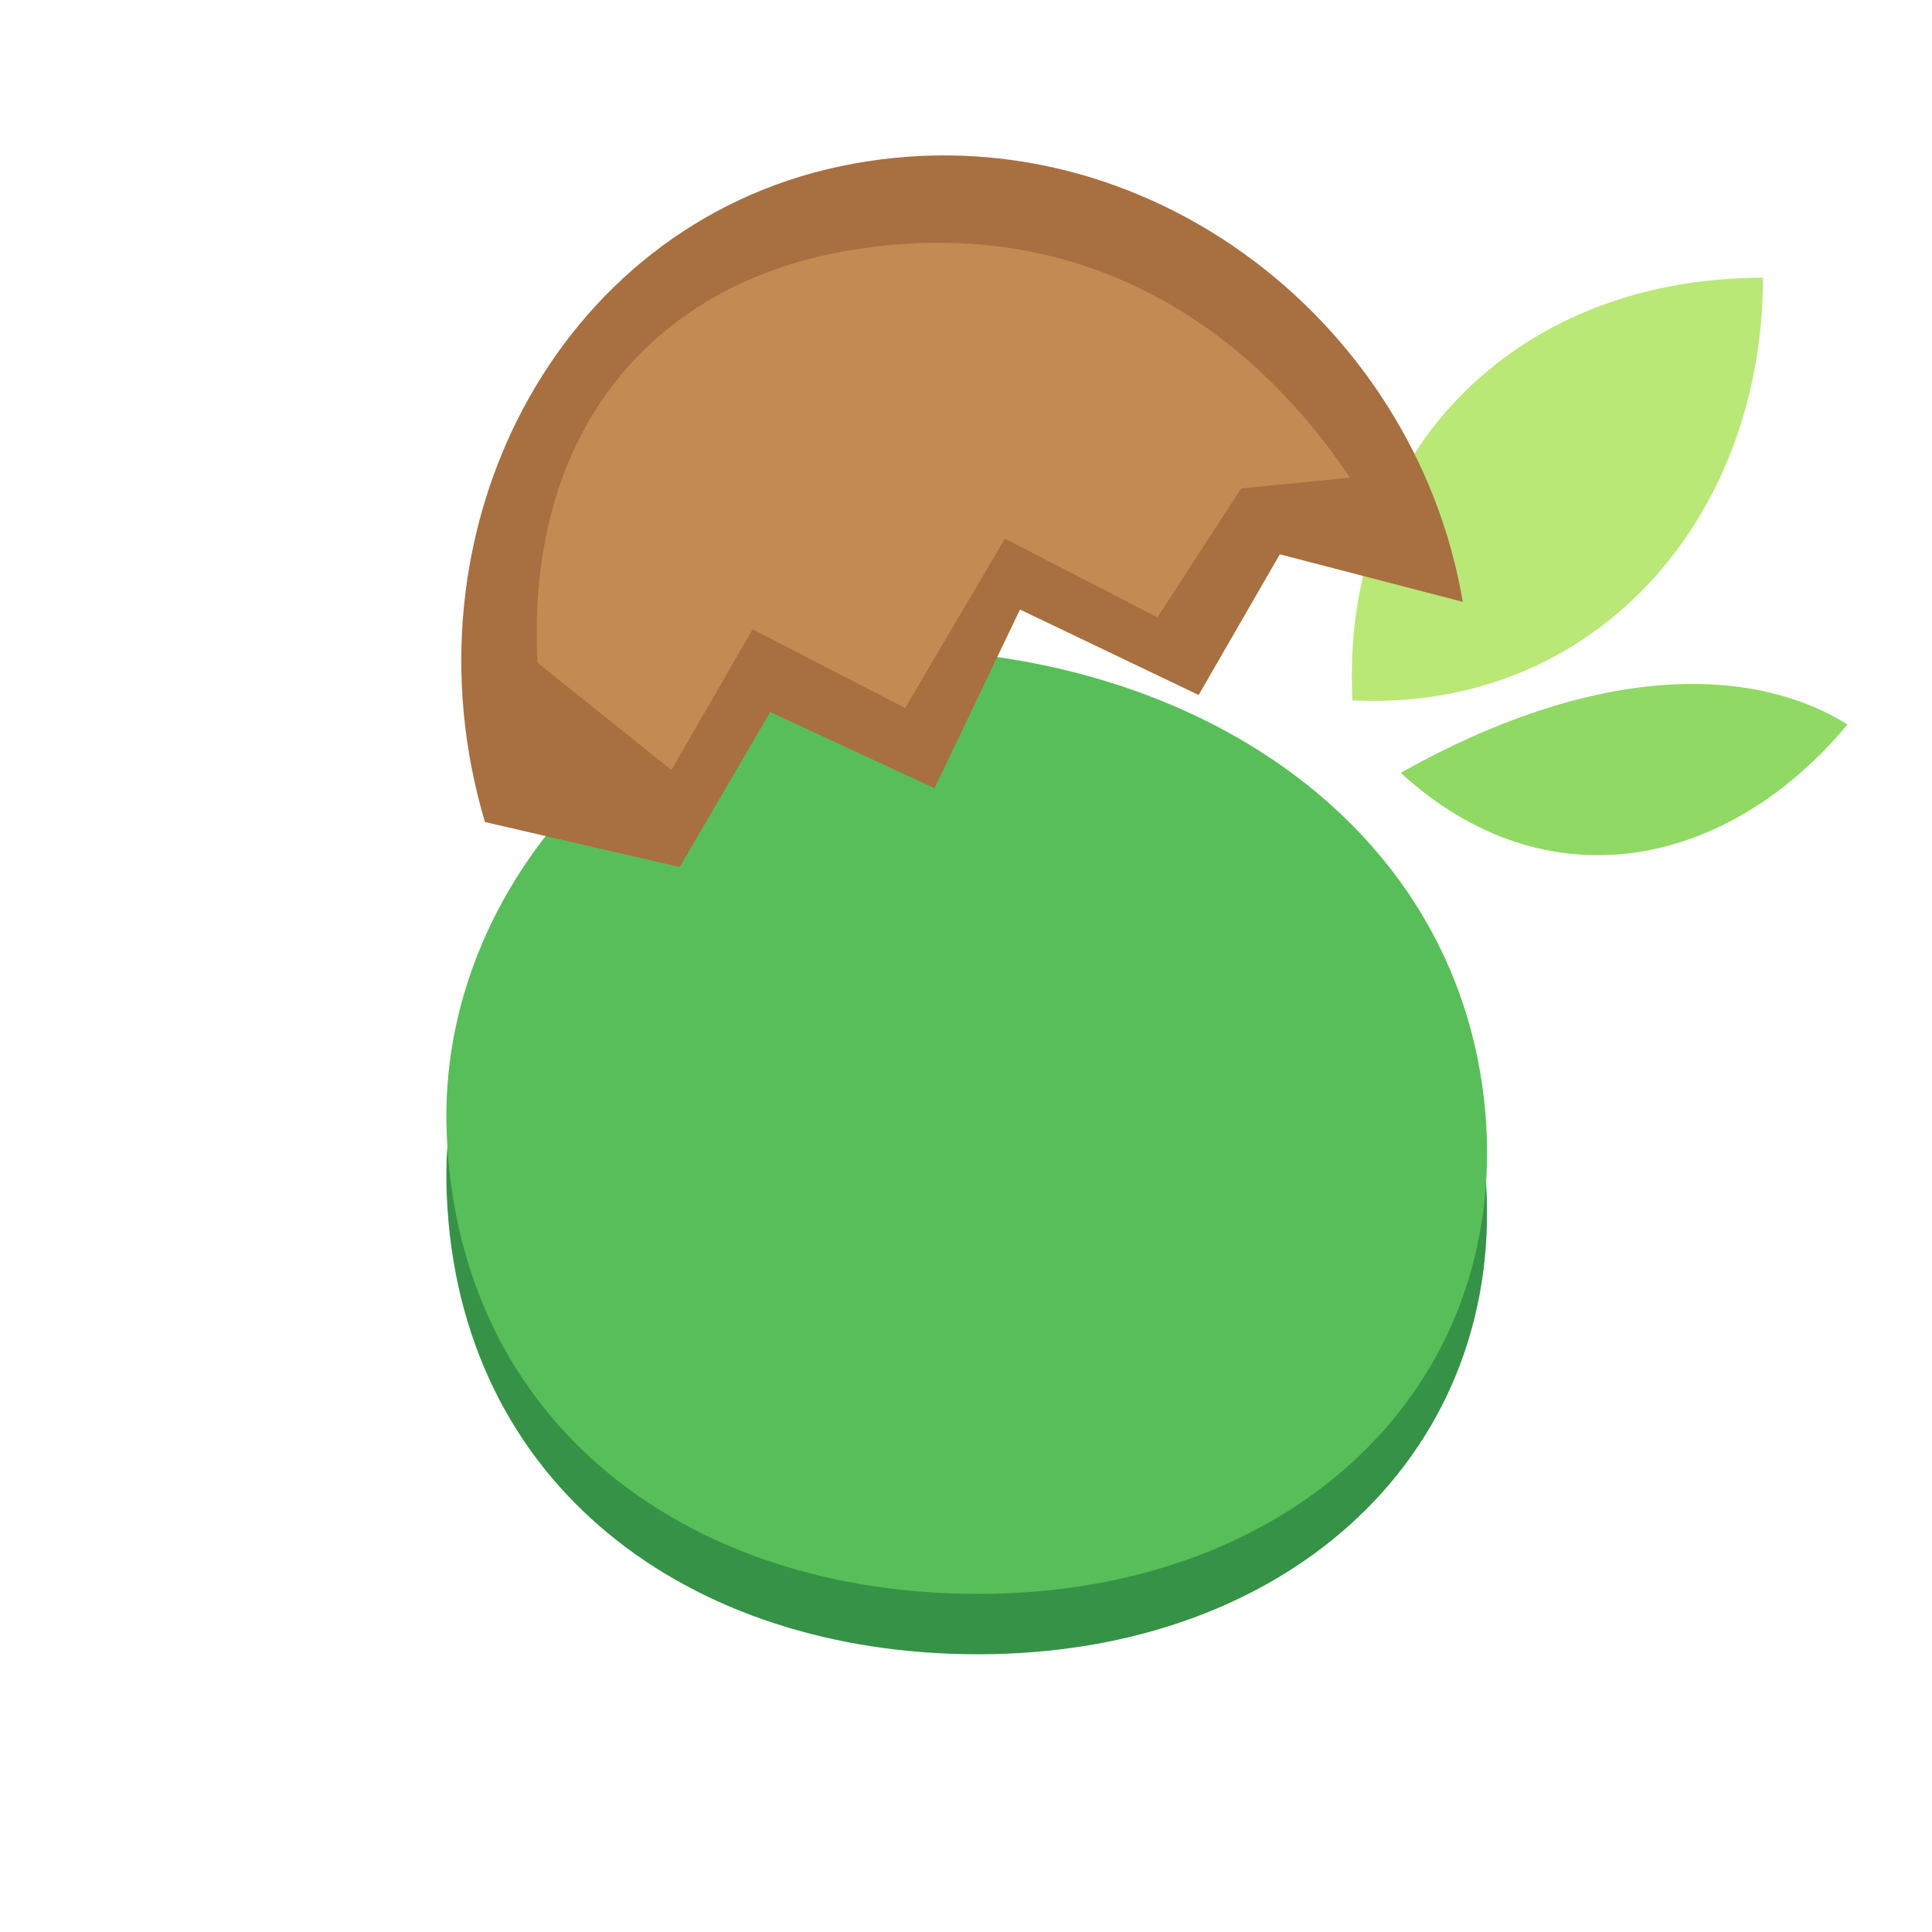
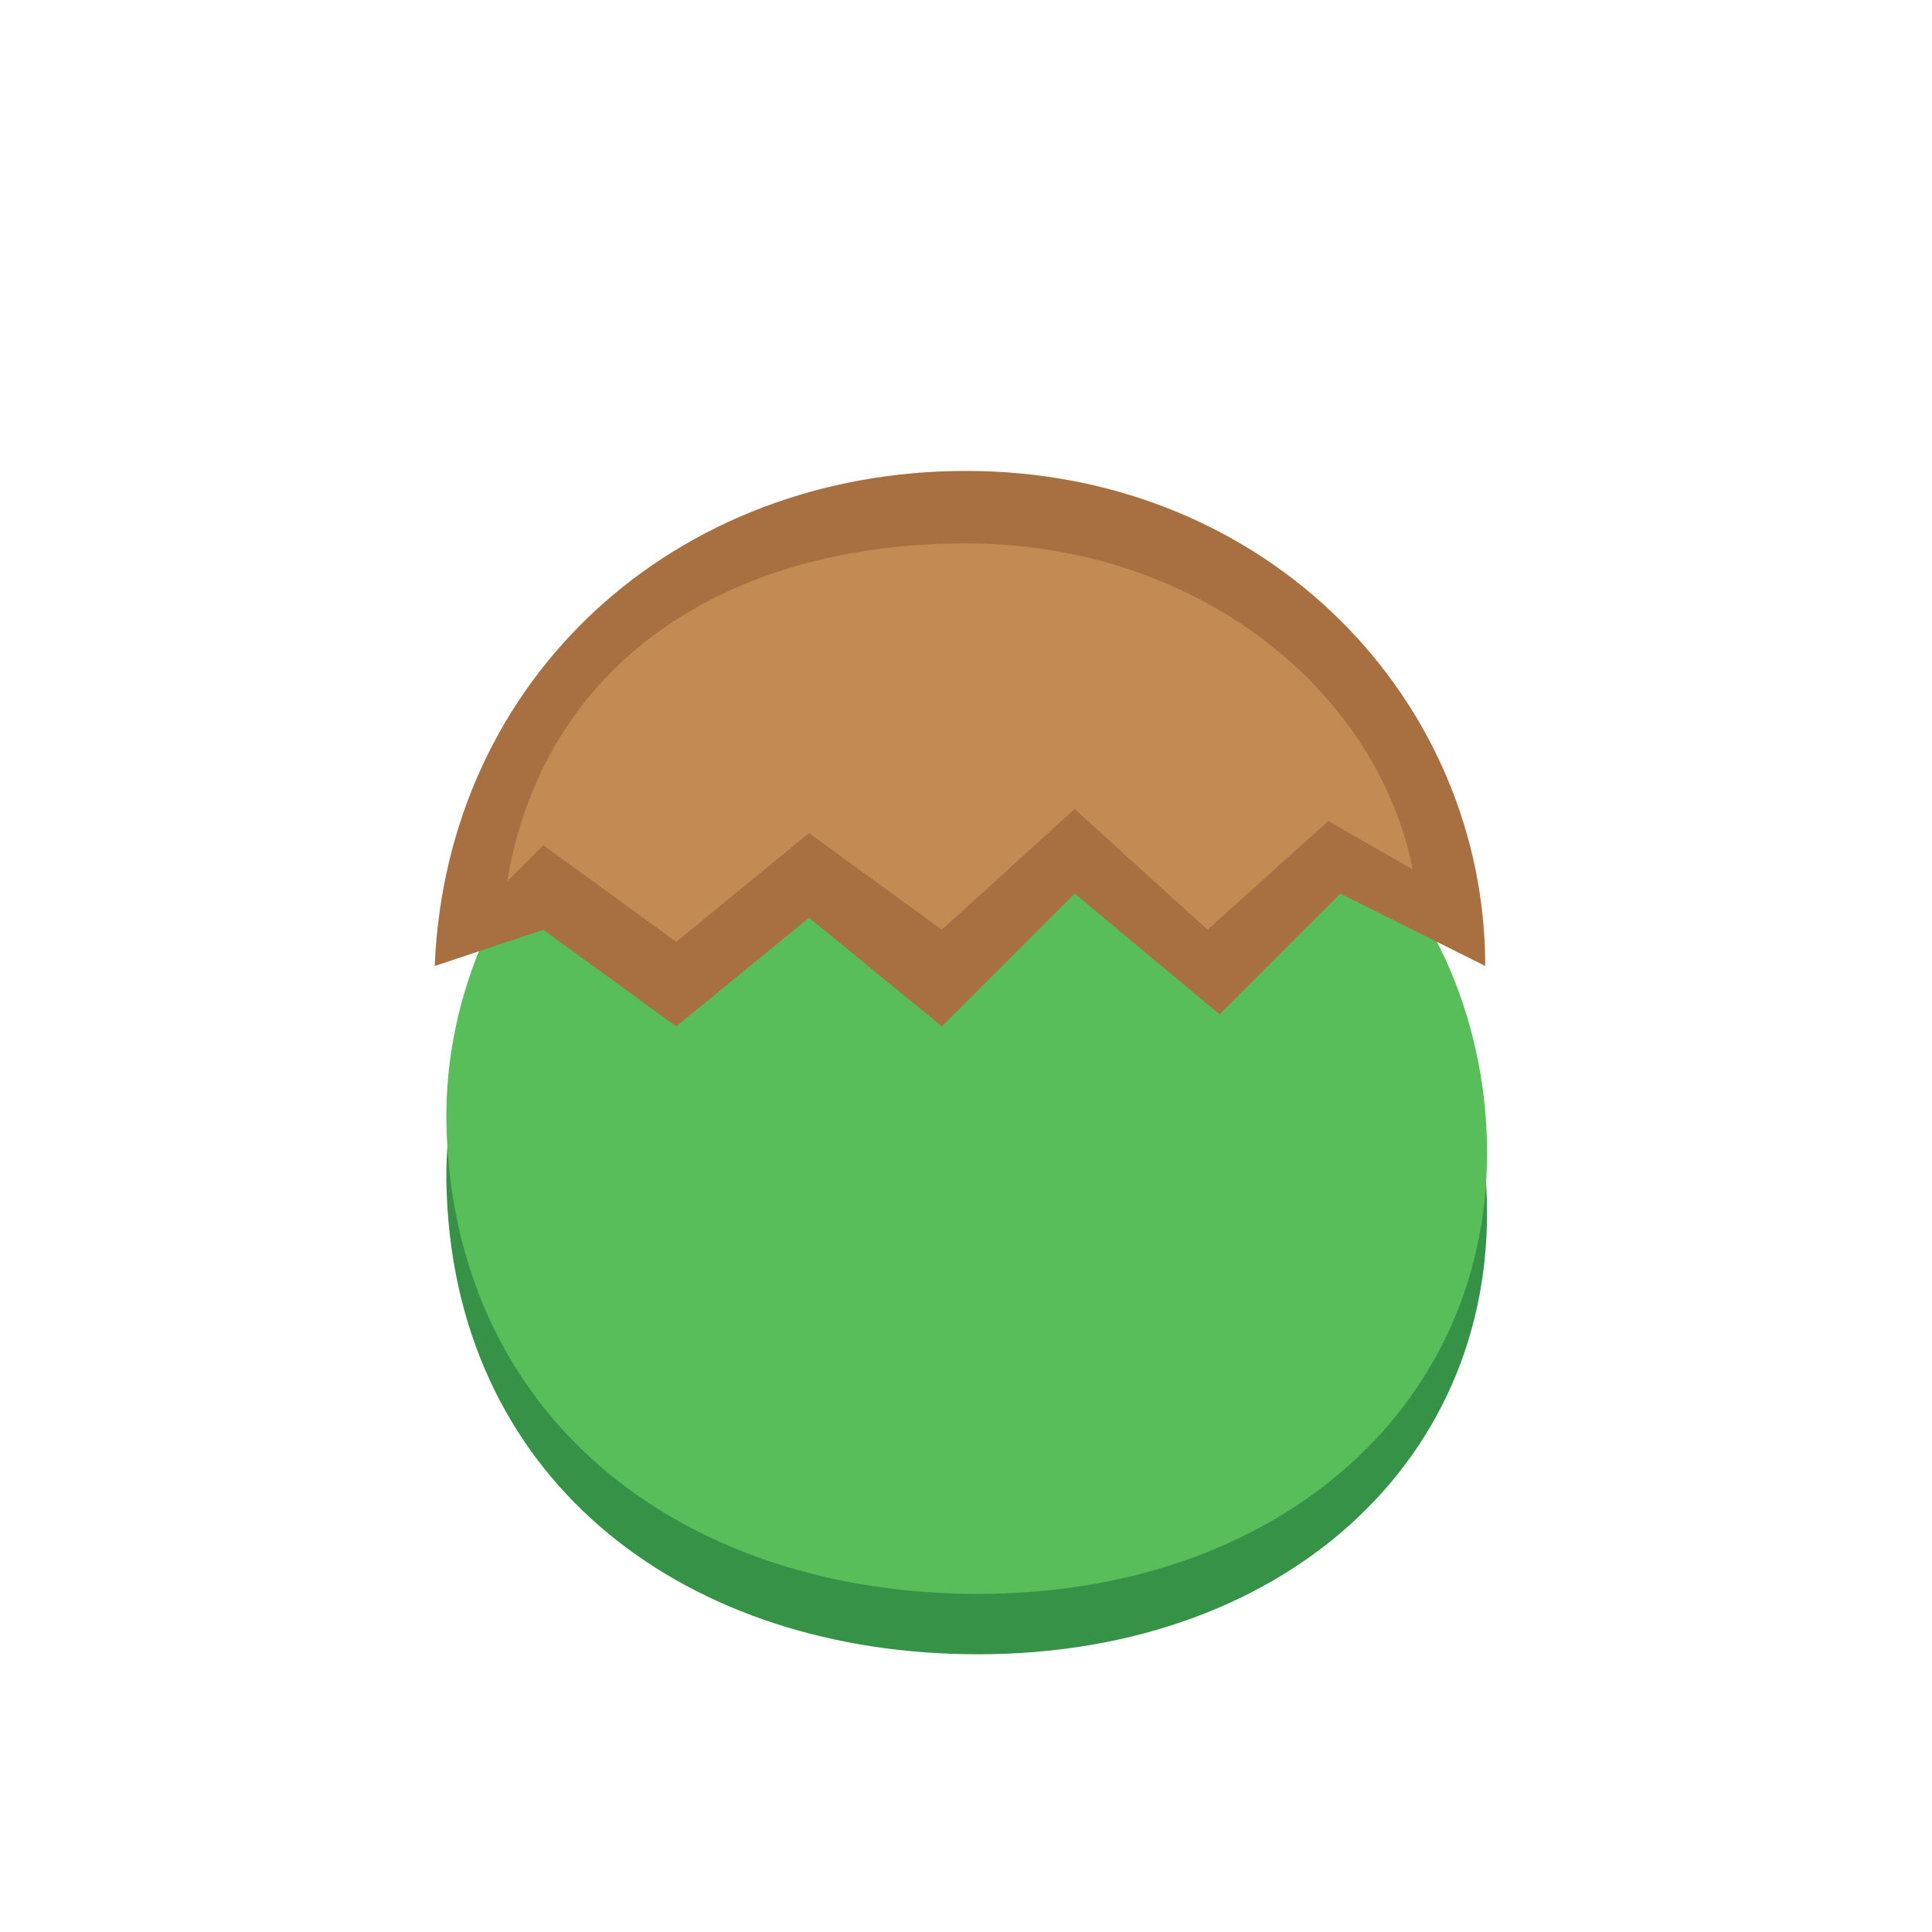
<svg xmlns="http://www.w3.org/2000/svg" viewBox="0 0 160 160" role="img" aria-label="4 · Brote con cascarón · cuerpo">
  <g transform="translate(0 5)">
    <path d="M79 54C56 52 36 72 37 94c1 24 20 38 44 38 26 0 44-17 42-40-2-22-21-36-44-38Z" fill="#369247" />
  </g>
  <path d="M79 54C56 52 36 72 37 94c1 24 20 38 44 38 26 0 44-17 42-40-2-22-21-36-44-38Z" fill="#58BE59" />
-   <path d="M112 58C111 38 125 23 146 23c0 20-14 36-34 35Z" fill="#B9E877" />
-   <path d="M116 64C132 55 145 55 153 60c-10 12-25 15-37 4Z" fill="#91D965" />
-   <g transform="rotate(-12 77 49)">
-     <path d="M37 60C35 35 53 13 77 13c25 0 44 22 43 46l-14-7-9 10-13-10-10 13-12-9-10 11-15-7Z" fill="#A86F40" />
-     <path d="M44 48C47 29 60 19 77 20c18 1 30 12 36 27l-9-1-9 9-11-9-11 12-11-9-9 10-9-11Z" fill="#C48A53" />
+   <g class="brote-shell">
+     <path d="M36 80C37 56 56 39 80 39c25 0 43 19 43 41l-12-6-10 10-12-10-11 11-11-9-11 9-11-8-9 3Z" fill="#A86F40" />
+     <path d="M42 73C45 55 60 45 80 45c19 0 34 12 37 27l-7-4-10 9-11-10-11 10-11-8-11 9-11-8-3 3Z" fill="#C48A53" />
  </g>
</svg>
